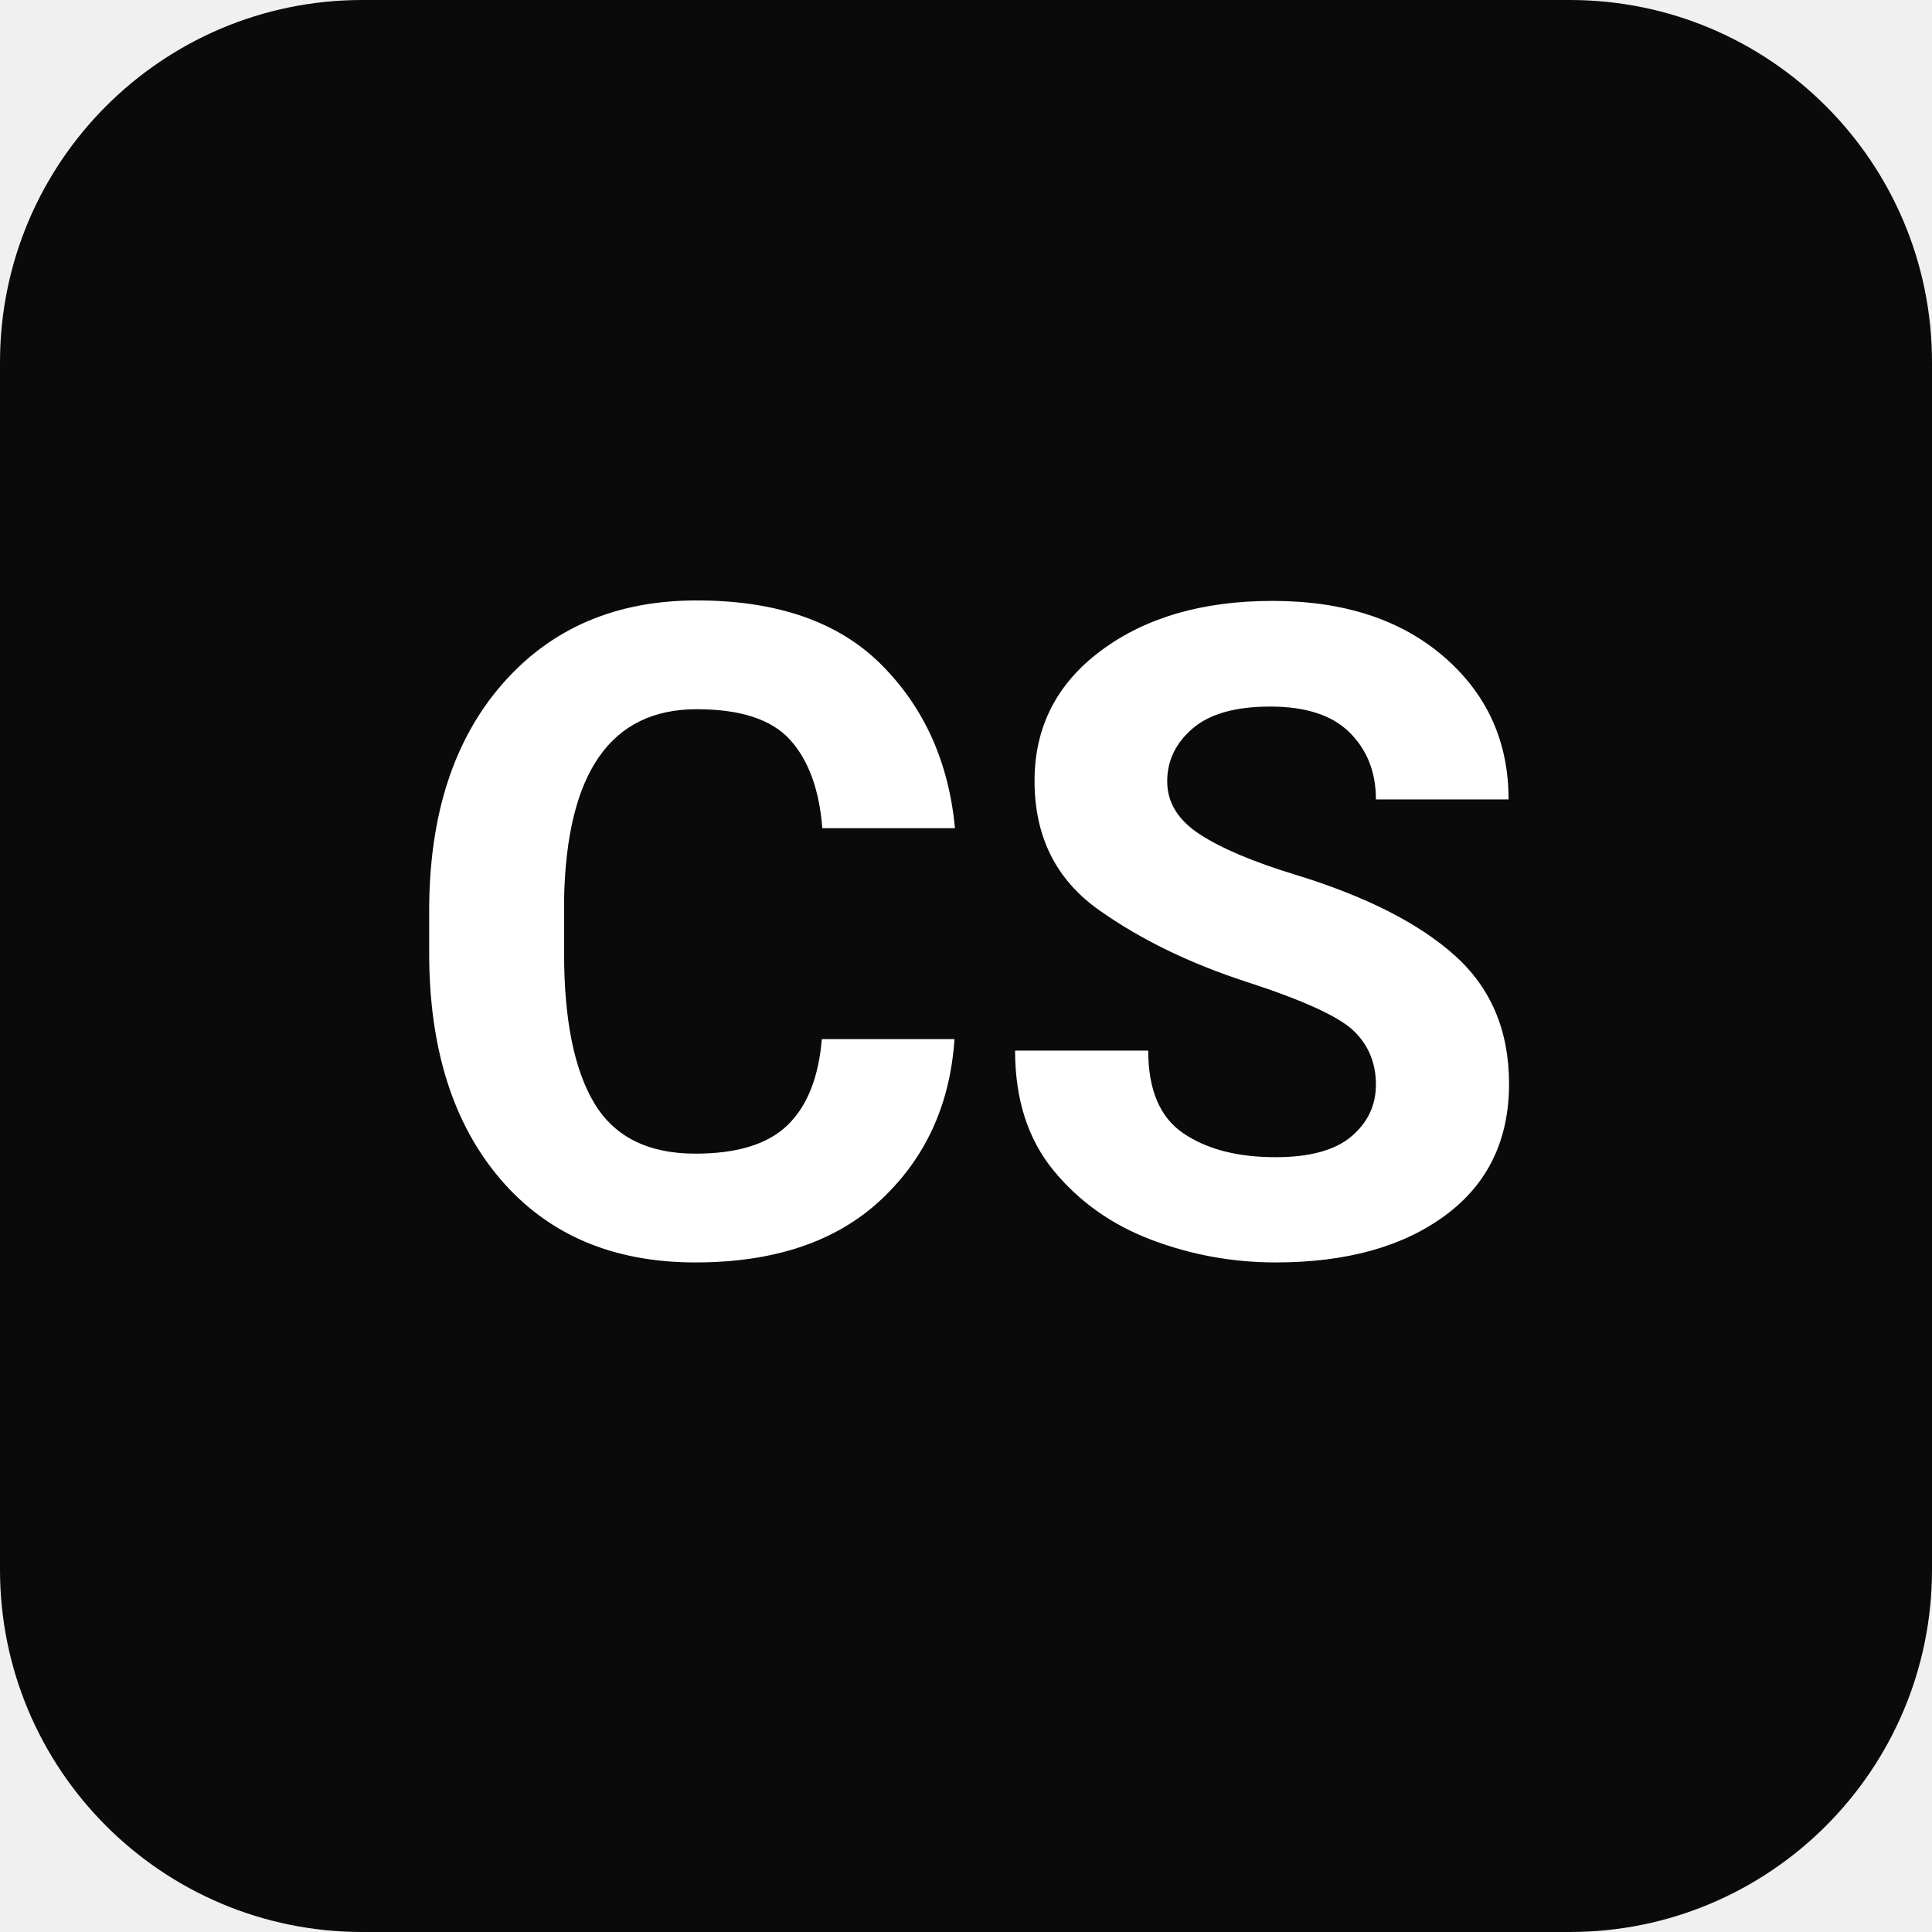
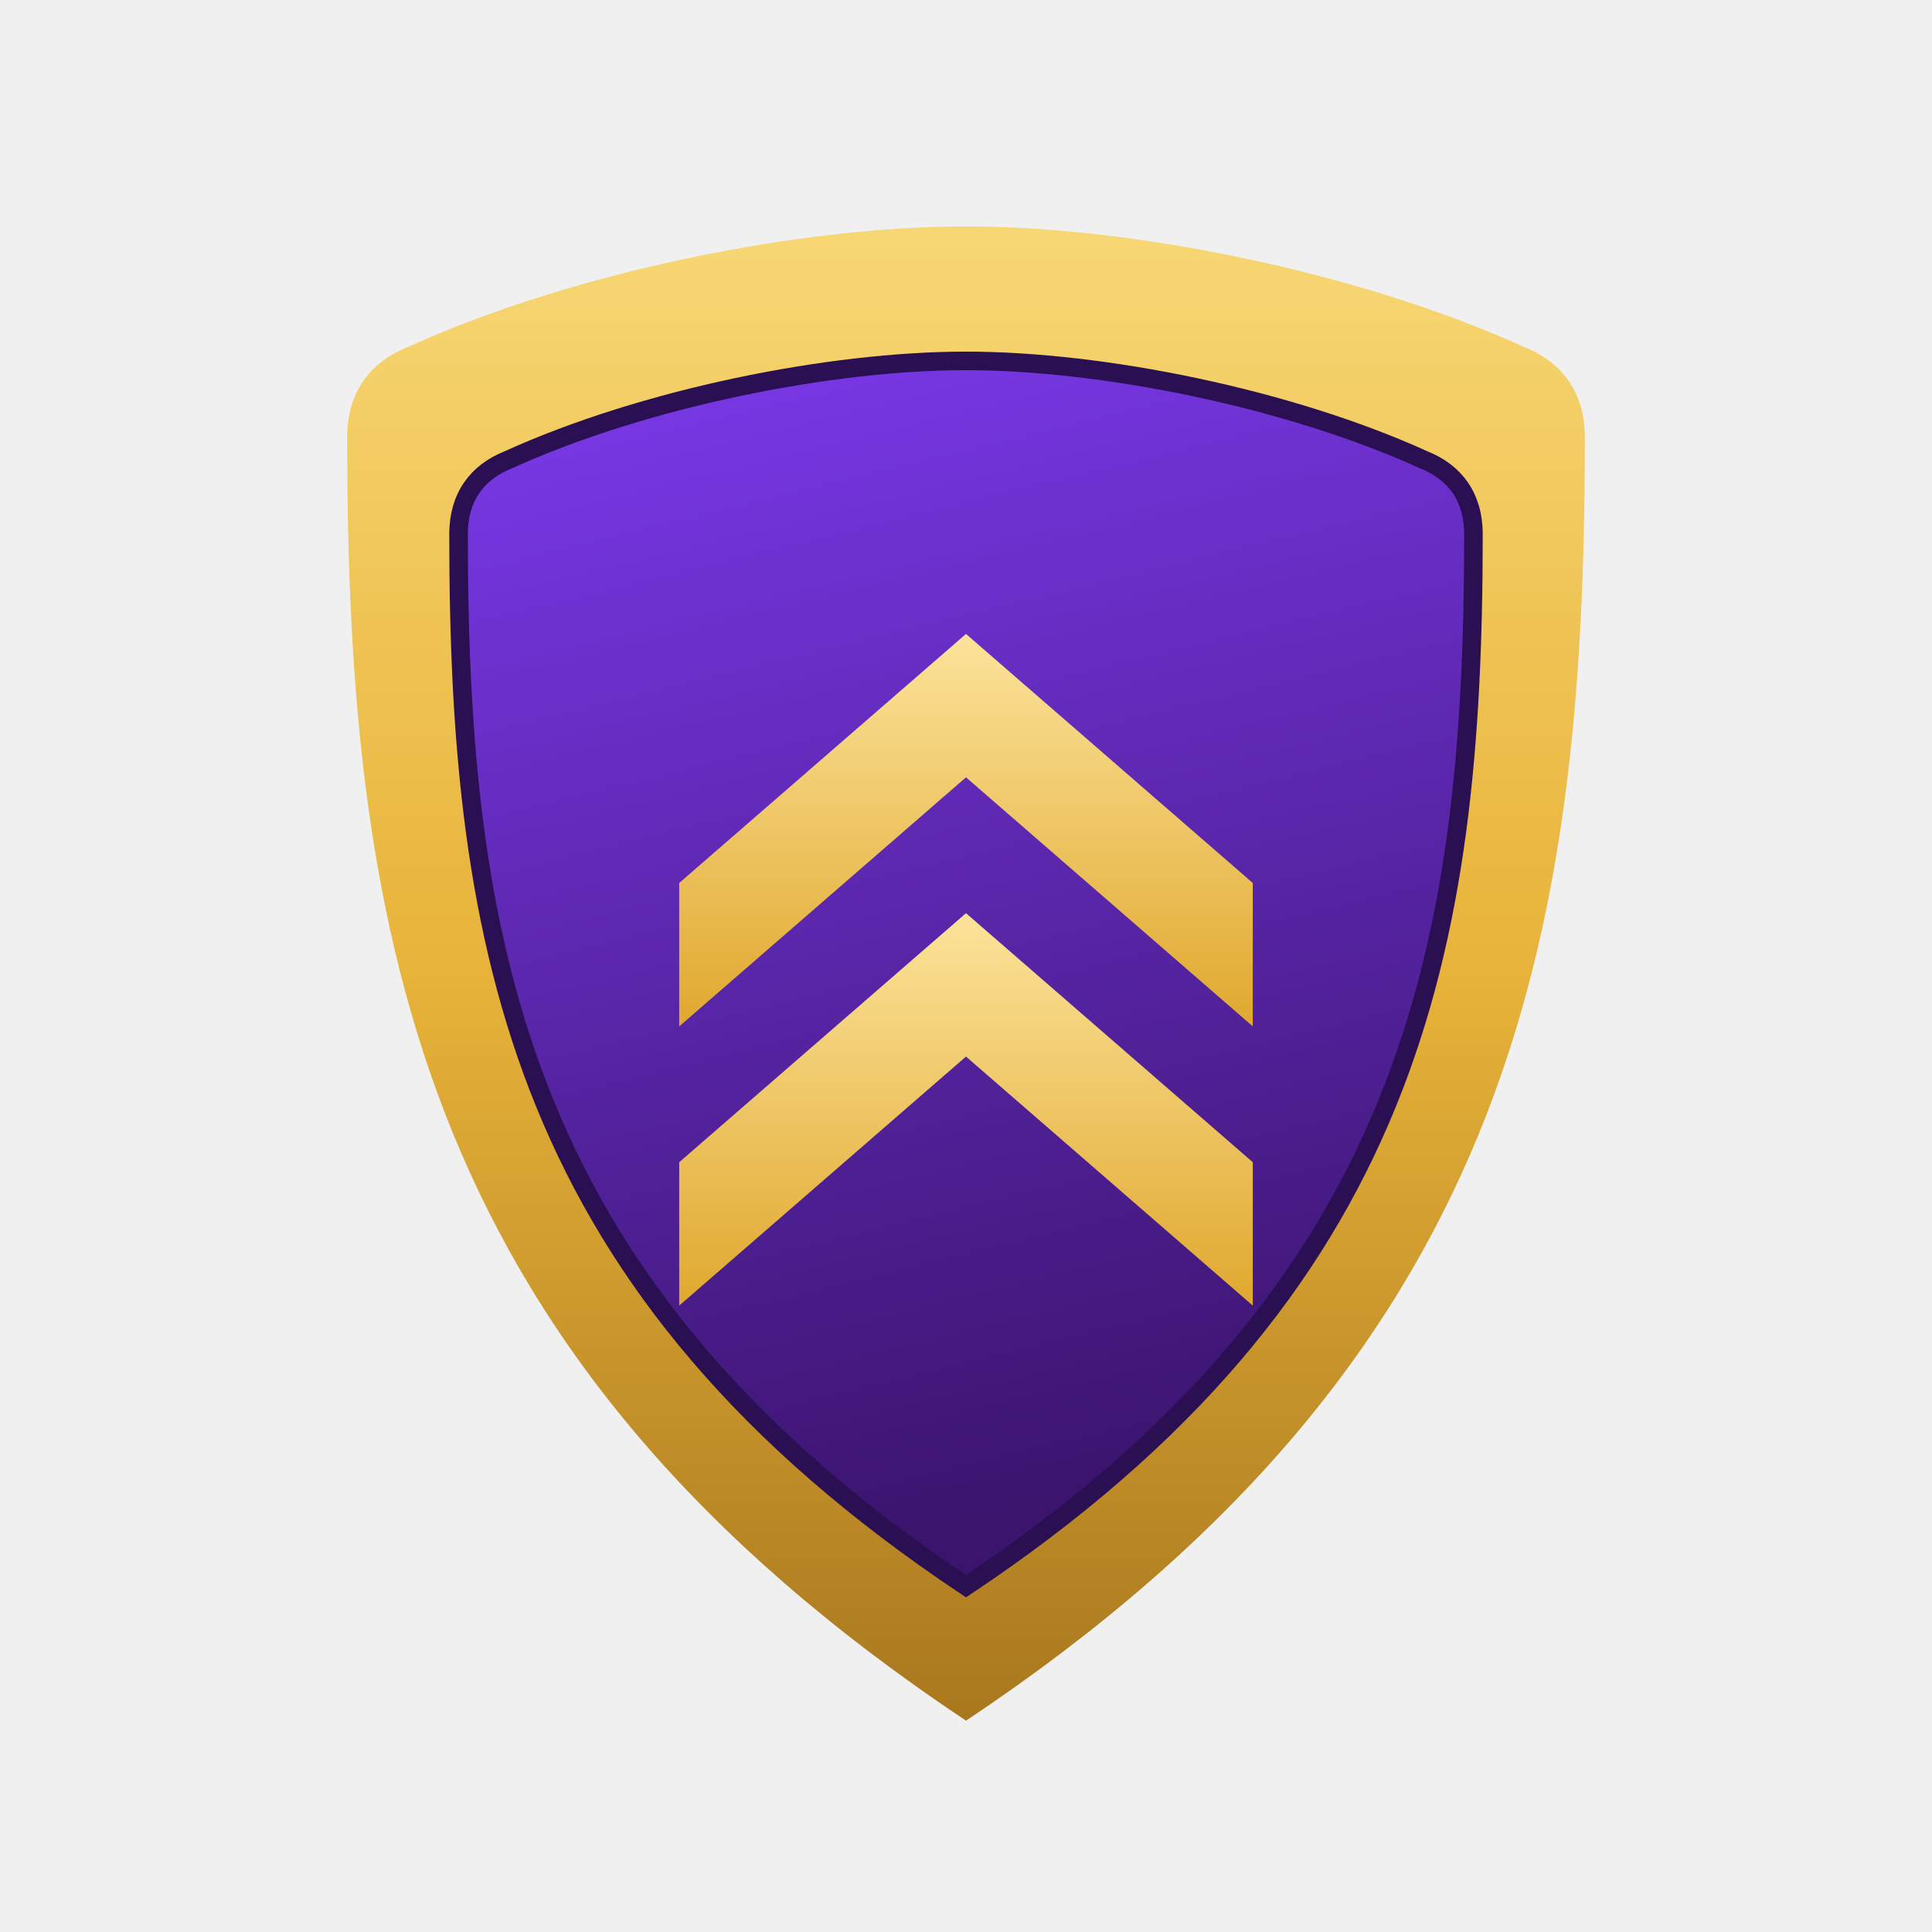
<svg xmlns="http://www.w3.org/2000/svg" viewBox="0 0 512 512" role="img" aria-label="CoachScore">
-   <rect width="512" height="512" rx="96" fill="#0a0a0a" />
-   <text x="50%" y="52%" dominant-baseline="middle" text-anchor="middle" font-family="system-ui, -apple-system, Segoe UI, Roboto, sans-serif" font-size="240" font-weight="700" fill="#ffffff">CS</text>
+   <defs>
+     <linearGradient id="cs-gold" x1="0" y1="0" x2="0" y2="1">
+       <stop offset="0" stop-color="#f7d774" />
+       <stop offset="0.5" stop-color="#e8b339" />
+       <stop offset="1" stop-color="#a9781e" />
+     </linearGradient>
+     <linearGradient id="cs-violet" x1="0" y1="0" x2="0.2" y2="1">
+       <stop offset="0" stop-color="#7c3aed" />
+       <stop offset="1" stop-color="#3b146e" />
+     </linearGradient>
+     <linearGradient id="cs-chev" x1="0" y1="0" x2="0" y2="1">
+       <stop offset="0" stop-color="#fce39a" />
+       <stop offset="1" stop-color="#e0a82e" />
+     </linearGradient>
+   </defs>
+   <path d="M256 60 C300 60 360 72 404 92 C414 96 420 104 420 116 C420 250 400 360 256 456 C112 360 92 250 92 116 C92 104 98 96 108 92 C152 72 212 60 256 60 Z" fill="url(#cs-gold)" />
+   <path d="M256 60 C300 60 360 72 404 92 C414 96 420 104 420 116 C420 250 400 360 256 456 C112 360 92 250 92 116 C92 104 98 96 108 92 C152 72 212 60 256 60 Z" fill="url(#cs-violet)" stroke="#2a0f52" stroke-width="6" transform="translate(256 258) scale(0.82) translate(-256 -258)" />
+   <g fill="url(#cs-chev)">
+     <path d="M256 168 L332 234 L332 272 L256 206 L180 272 L180 234 Z" />
+     <path d="M256 242 L332 308 L332 346 L256 280 L180 346 L180 308 Z" />
+   </g>
</svg>
